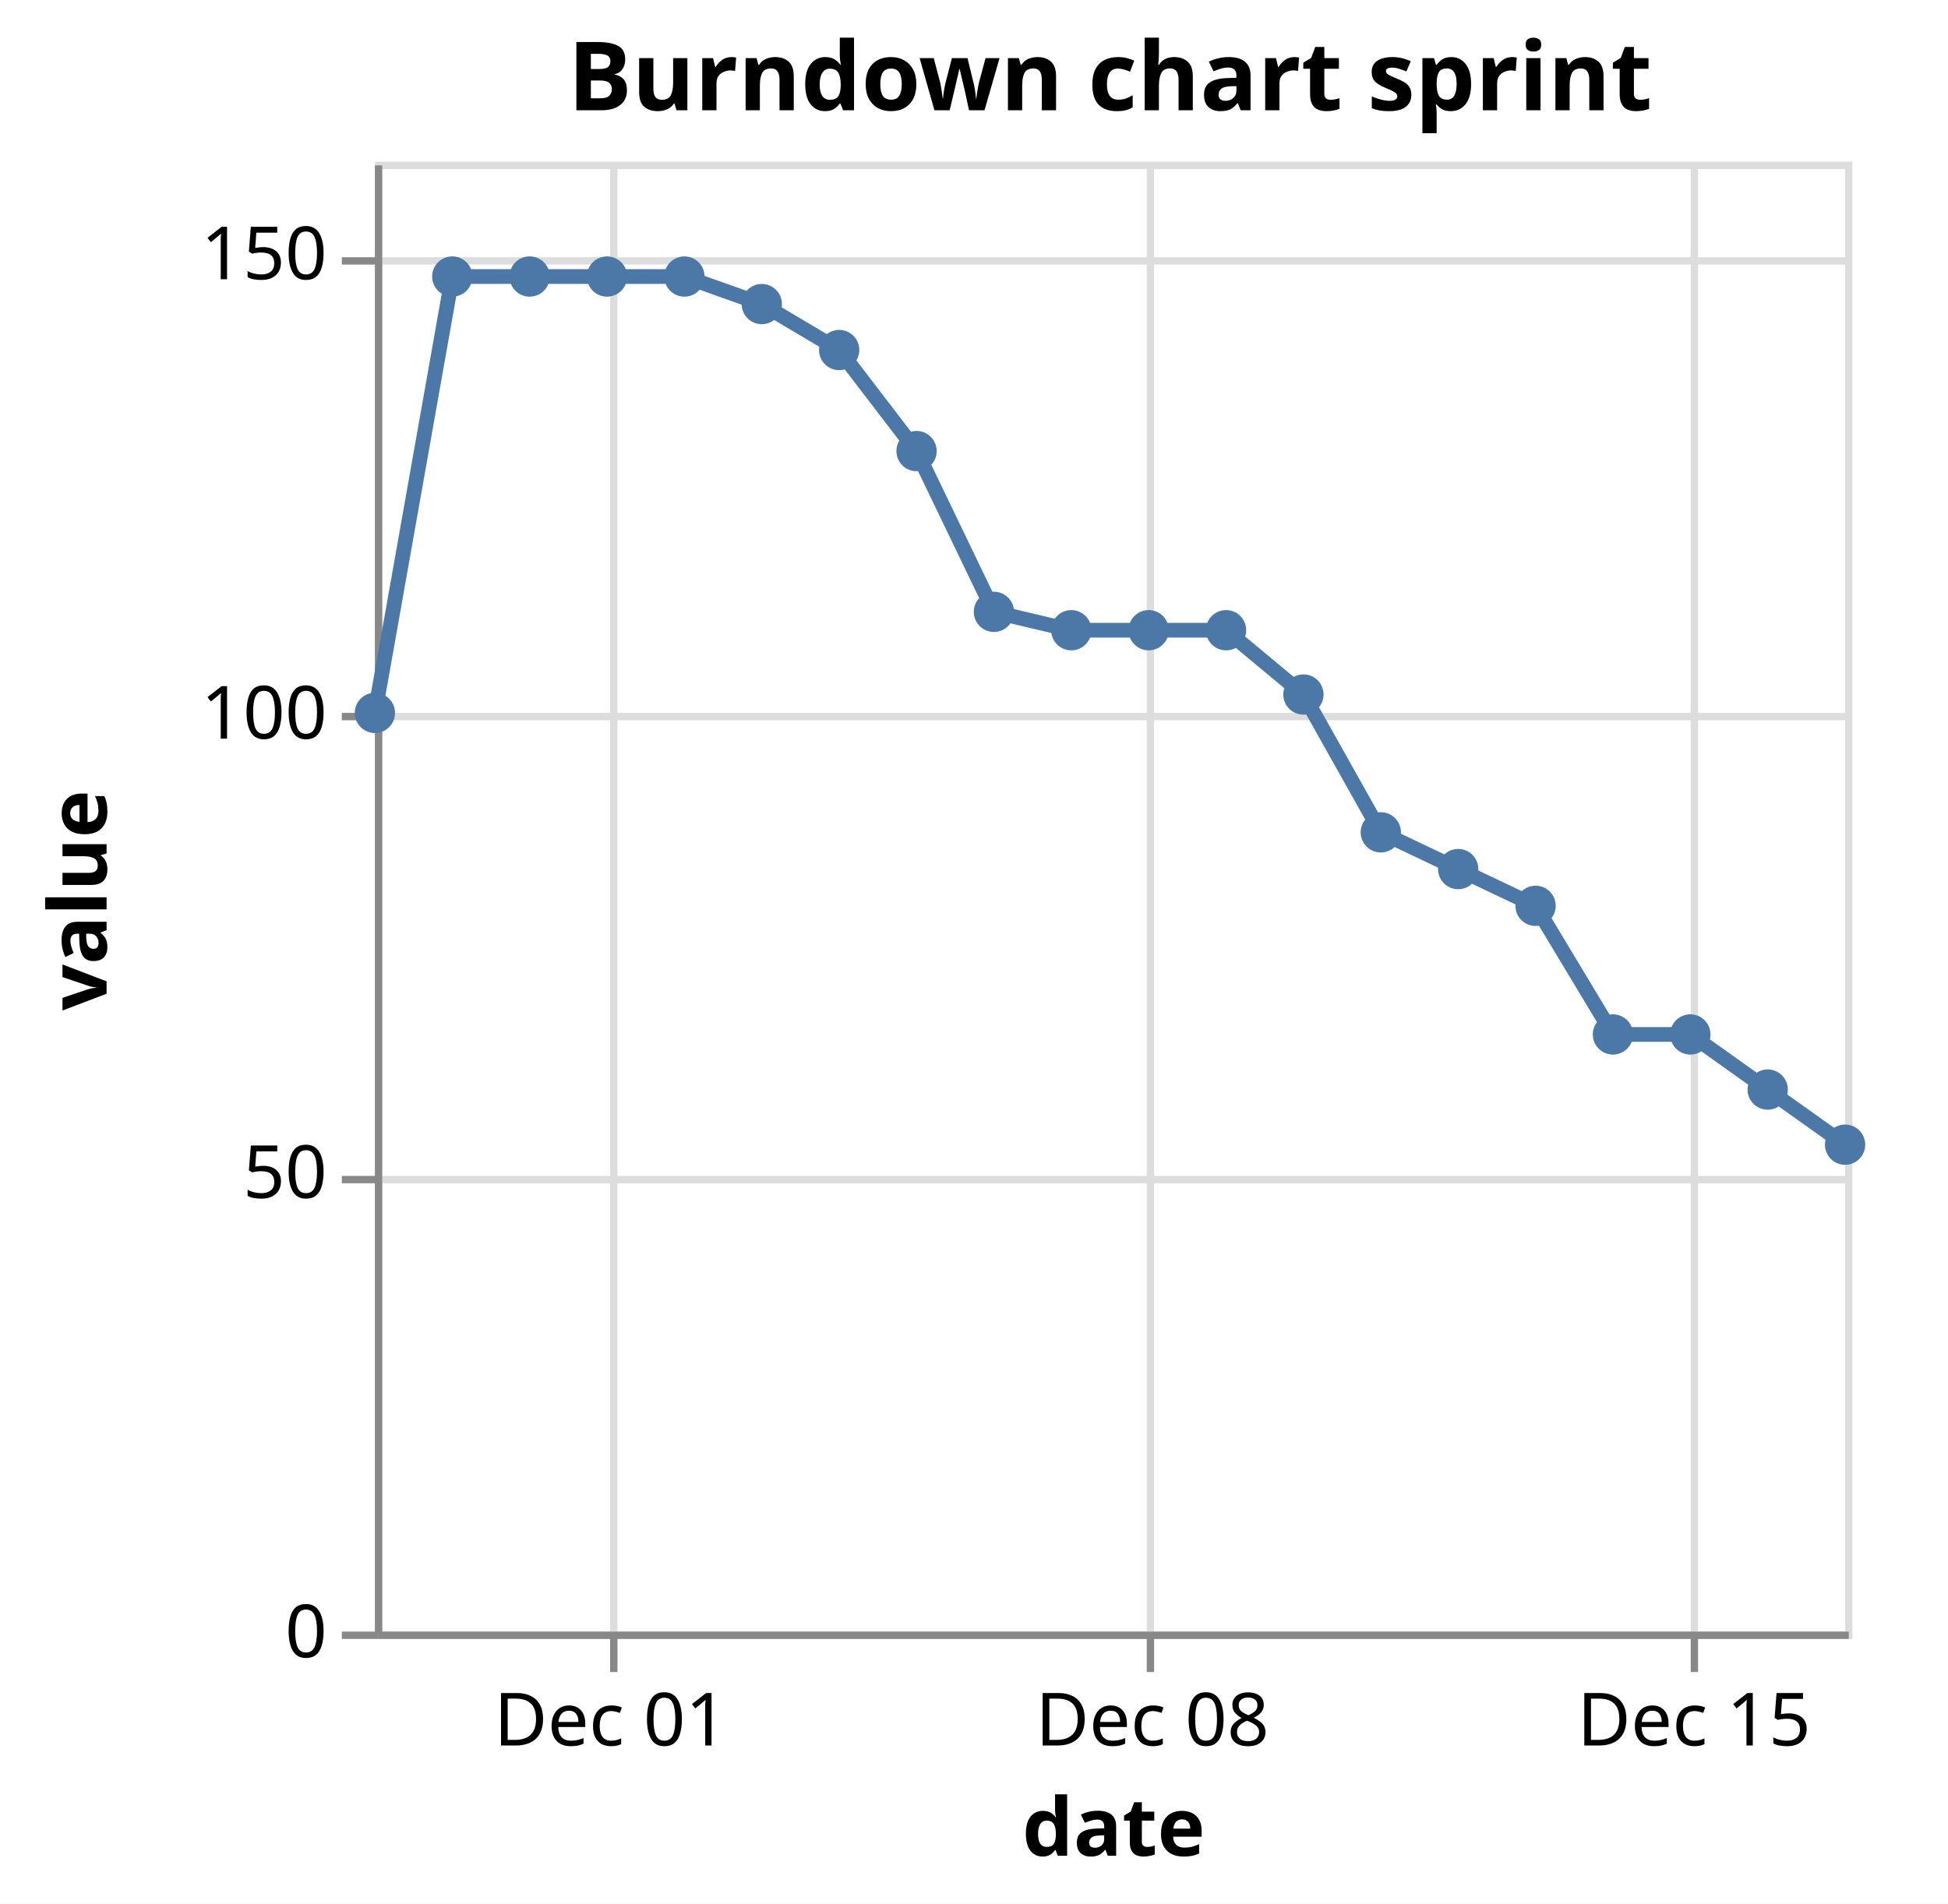
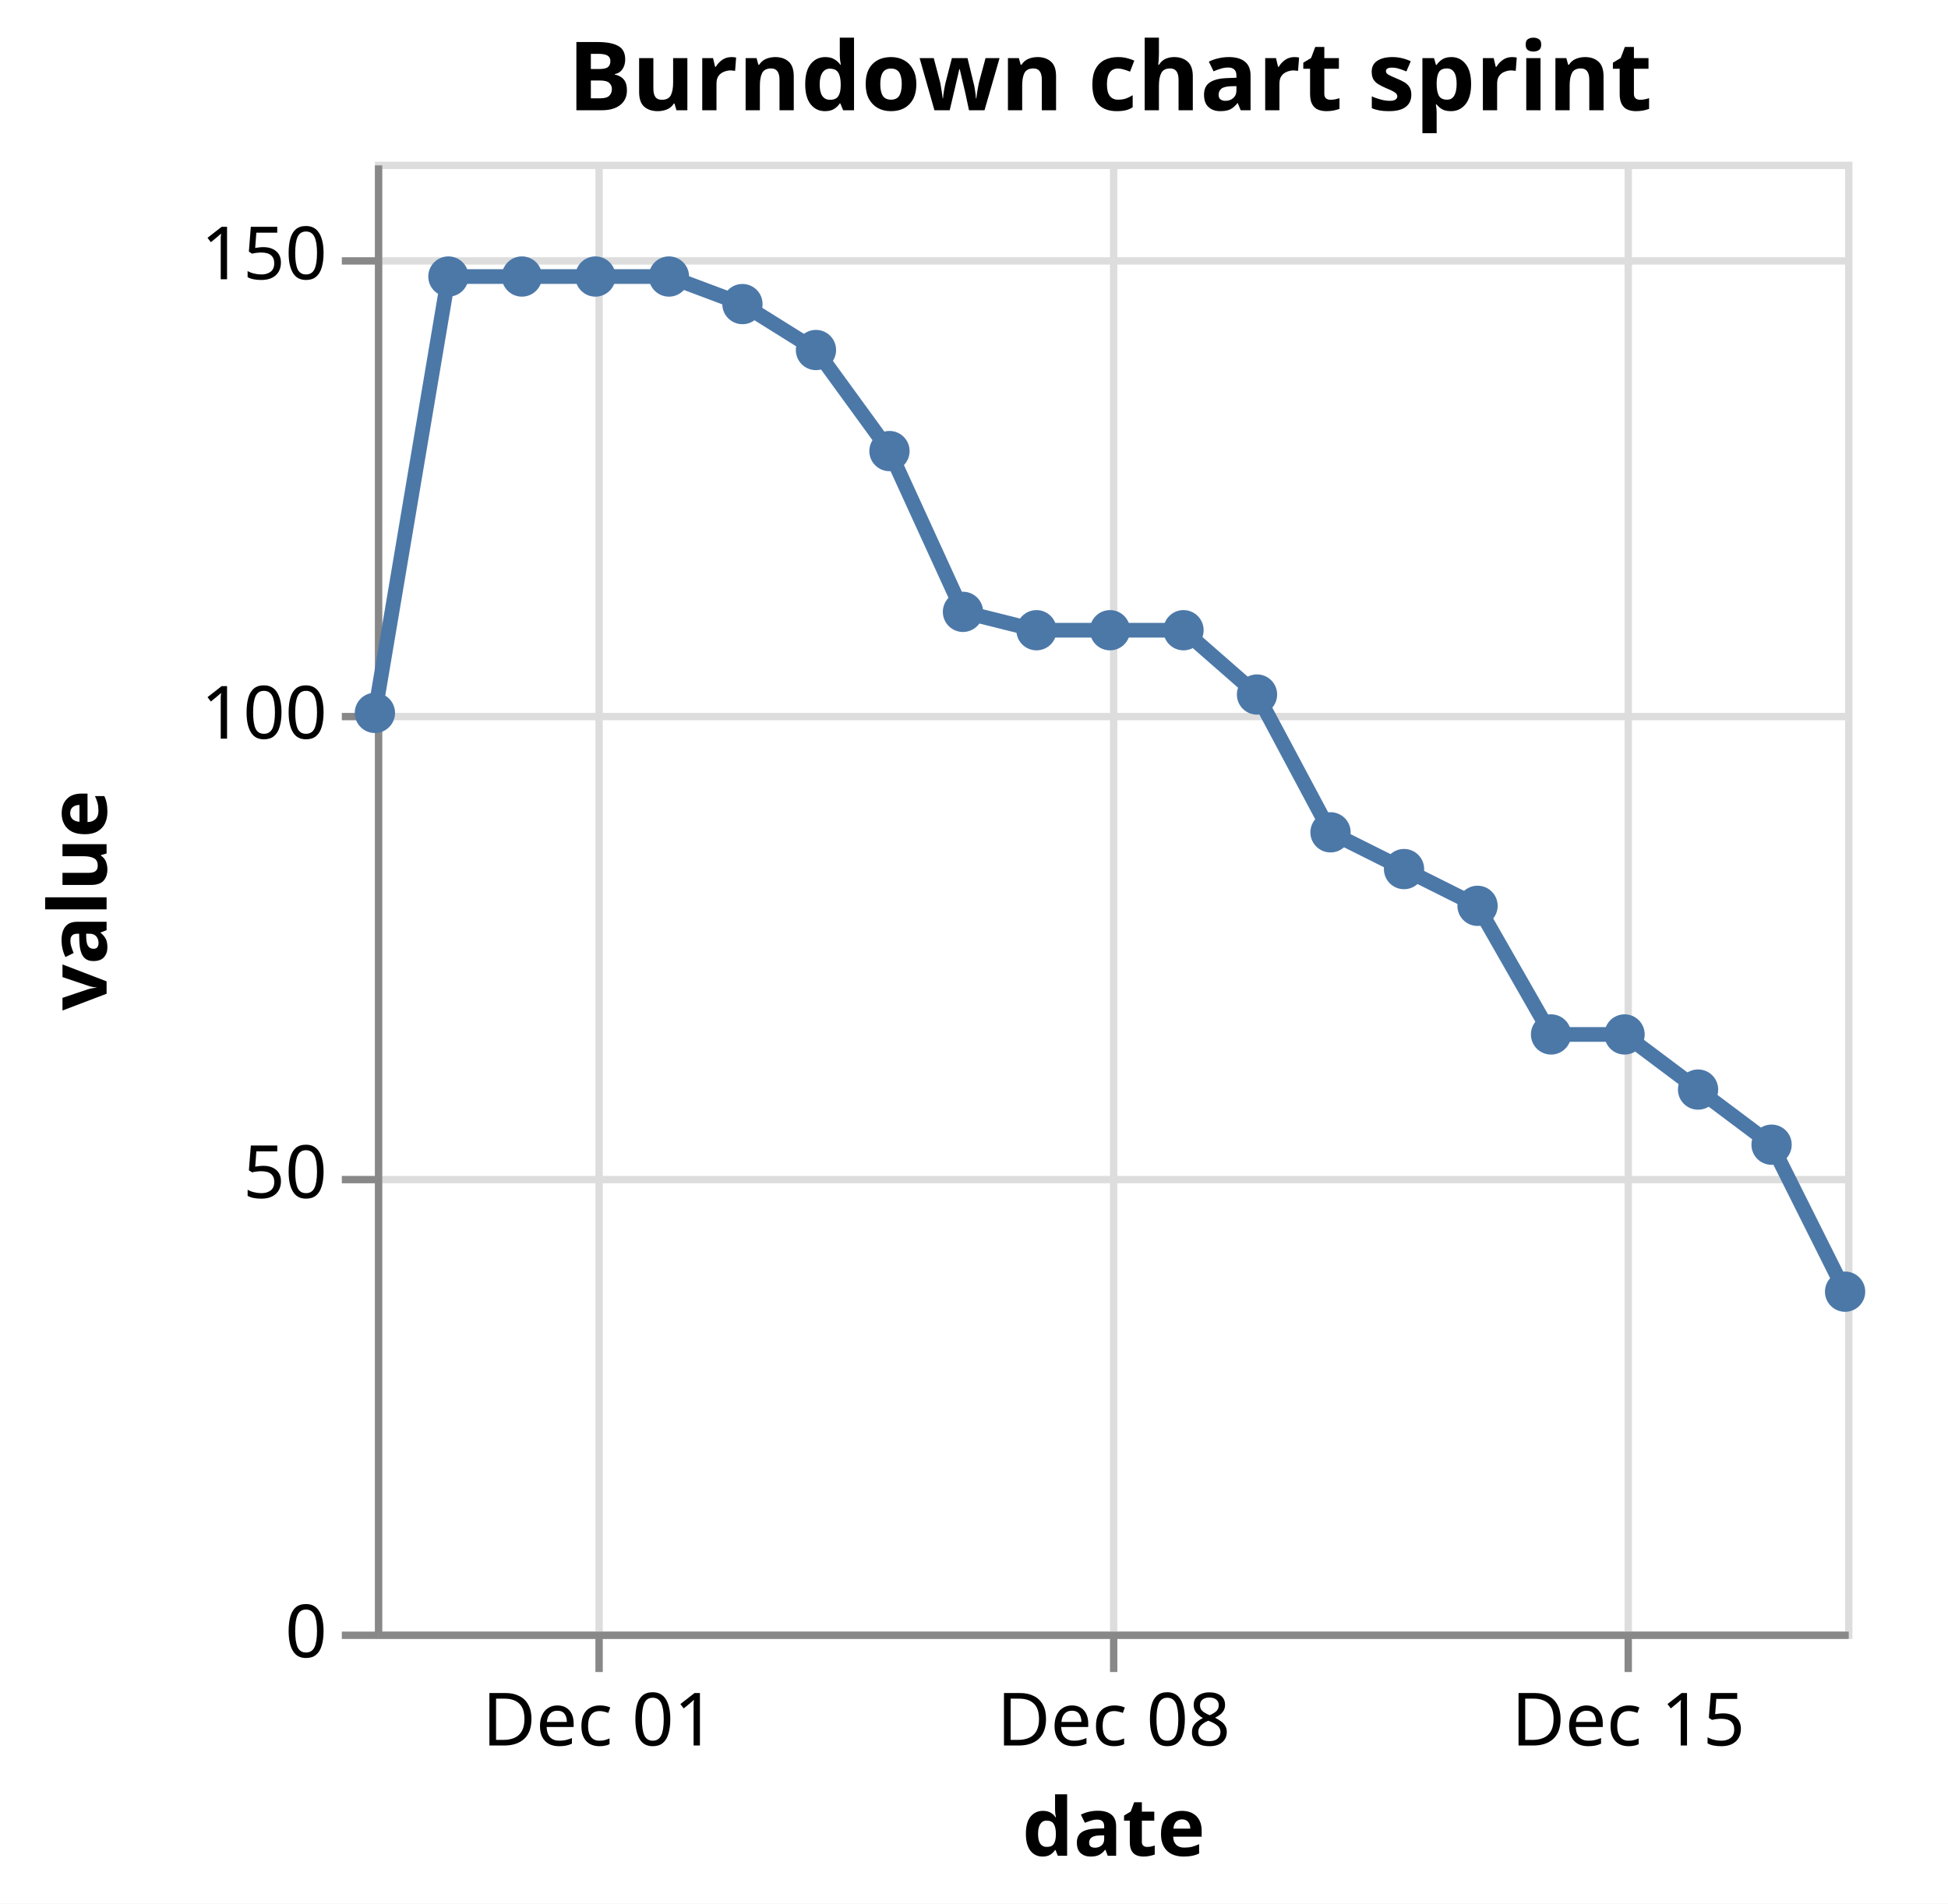
<svg xmlns="http://www.w3.org/2000/svg" version="1.1" class="marks" width="265" height="259" viewBox="0 0 265 259">
  <rect width="265" height="259" fill="white" />
  <g fill="none" stroke-miterlimit="10" transform="translate(51,22)">
    <g class="mark-group role-frame root" role="graphics-object" aria-roledescription="group mark container">
      <g transform="translate(0,0)">
        <path class="background" aria-hidden="true" d="M0.5,0.5h200v200h-200Z" stroke="#ddd" />
        <g>
          <g class="mark-group role-axis" aria-hidden="true">
            <g transform="translate(0.5,200.5)">
              <path class="background" aria-hidden="true" d="M0,0h0v0h0Z" pointer-events="none" />
              <g>
                <g class="mark-rule role-axis-grid" pointer-events="none">
-                   <line transform="translate(32,-200)" x2="0" y2="200" stroke="#ddd" stroke-width="1" opacity="1" />
-                   <line transform="translate(105,-200)" x2="0" y2="200" stroke="#ddd" stroke-width="1" opacity="1" />
-                   <line transform="translate(179,-200)" x2="0" y2="200" stroke="#ddd" stroke-width="1" opacity="1" />
+                   <line transform="translate(30,-200)" x2="0" y2="200" stroke="#ddd" stroke-width="1" opacity="1" />
+                   <line transform="translate(100,-200)" x2="0" y2="200" stroke="#ddd" stroke-width="1" opacity="1" />
+                   <line transform="translate(170,-200)" x2="0" y2="200" stroke="#ddd" stroke-width="1" opacity="1" />
                </g>
              </g>
              <path class="foreground" aria-hidden="true" d="" pointer-events="none" display="none" />
            </g>
          </g>
          <g class="mark-group role-axis" aria-hidden="true">
            <g transform="translate(0.5,0.5)">
              <path class="background" aria-hidden="true" d="M0,0h0v0h0Z" pointer-events="none" />
              <g>
                <g class="mark-rule role-axis-grid" pointer-events="none">
                  <line transform="translate(0,200)" x2="200" y2="0" stroke="#ddd" stroke-width="1" opacity="1" />
                  <line transform="translate(0,138)" x2="200" y2="0" stroke="#ddd" stroke-width="1" opacity="1" />
                  <line transform="translate(0,75)" x2="200" y2="0" stroke="#ddd" stroke-width="1" opacity="1" />
                  <line transform="translate(0,13)" x2="200" y2="0" stroke="#ddd" stroke-width="1" opacity="1" />
                </g>
              </g>
              <path class="foreground" aria-hidden="true" d="" pointer-events="none" display="none" />
            </g>
          </g>
-           <g class="mark-group role-axis" role="graphics-symbol" aria-roledescription="axis" aria-label="X-axis titled 'date' for a time scale with values from November 28 to December 17">
+           <g class="mark-group role-axis" role="graphics-symbol" aria-roledescription="axis" aria-label="X-axis titled 'date' for a time scale with values from November 28 to December 18">
            <g transform="translate(0.5,200.5)">
              <path class="background" aria-hidden="true" d="M0,0h0v0h0Z" pointer-events="none" />
              <g>
                <g class="mark-rule role-axis-tick" pointer-events="none">
-                   <line transform="translate(32,0)" x2="0" y2="5" stroke="#888" stroke-width="1" opacity="1" />
-                   <line transform="translate(105,0)" x2="0" y2="5" stroke="#888" stroke-width="1" opacity="1" />
-                   <line transform="translate(179,0)" x2="0" y2="5" stroke="#888" stroke-width="1" opacity="1" />
+                   <line transform="translate(30,0)" x2="0" y2="5" stroke="#888" stroke-width="1" opacity="1" />
+                   <line transform="translate(100,0)" x2="0" y2="5" stroke="#888" stroke-width="1" opacity="1" />
+                   <line transform="translate(170,0)" x2="0" y2="5" stroke="#888" stroke-width="1" opacity="1" />
                </g>
                <g class="mark-text role-axis-label" pointer-events="none">
-                   <text text-anchor="middle" transform="translate(31.57895,15)" font-family="sans-serif" font-size="10px" fill="#000" opacity="1">Dec 01</text>
-                   <text text-anchor="middle" transform="translate(105.2632,15)" font-family="sans-serif" font-size="10px" fill="#000" opacity="1">Dec 08</text>
-                   <text text-anchor="middle" transform="translate(178.9474,15)" font-family="sans-serif" font-size="10px" fill="#000" opacity="1">Dec 15</text>
+                   <text text-anchor="middle" transform="translate(30,15)" font-family="sans-serif" font-size="10px" fill="#000" opacity="1">Dec 01</text>
+                   <text text-anchor="middle" transform="translate(100,15)" font-family="sans-serif" font-size="10px" fill="#000" opacity="1">Dec 08</text>
+                   <text text-anchor="middle" transform="translate(170,15)" font-family="sans-serif" font-size="10px" fill="#000" opacity="1">Dec 15</text>
                </g>
                <g class="mark-rule role-axis-domain" pointer-events="none">
                  <line transform="translate(0,0)" x2="200" y2="0" stroke="#888" stroke-width="1" opacity="1" />
                </g>
                <g class="mark-text role-axis-title" pointer-events="none">
                  <text text-anchor="middle" transform="translate(100,30)" font-family="sans-serif" font-size="11px" font-weight="bold" fill="#000" opacity="1">date</text>
                </g>
              </g>
              <path class="foreground" aria-hidden="true" d="" pointer-events="none" display="none" />
            </g>
          </g>
          <g class="mark-group role-axis" role="graphics-symbol" aria-roledescription="axis" aria-label="Y-axis titled 'value' for a linear scale with values from 0 to 160">
            <g transform="translate(0.5,0.5)">
              <path class="background" aria-hidden="true" d="M0,0h0v0h0Z" pointer-events="none" />
              <g>
                <g class="mark-rule role-axis-tick" pointer-events="none">
                  <line transform="translate(0,200)" x2="-5" y2="0" stroke="#888" stroke-width="1" opacity="1" />
                  <line transform="translate(0,138)" x2="-5" y2="0" stroke="#888" stroke-width="1" opacity="1" />
                  <line transform="translate(0,75)" x2="-5" y2="0" stroke="#888" stroke-width="1" opacity="1" />
                  <line transform="translate(0,13)" x2="-5" y2="0" stroke="#888" stroke-width="1" opacity="1" />
                </g>
                <g class="mark-text role-axis-label" pointer-events="none">
                  <text text-anchor="end" transform="translate(-7,203)" font-family="sans-serif" font-size="10px" fill="#000" opacity="1">0</text>
                  <text text-anchor="end" transform="translate(-7,140.5)" font-family="sans-serif" font-size="10px" fill="#000" opacity="1">50</text>
                  <text text-anchor="end" transform="translate(-7,78)" font-family="sans-serif" font-size="10px" fill="#000" opacity="1">100</text>
                  <text text-anchor="end" transform="translate(-7,15.5)" font-family="sans-serif" font-size="10px" fill="#000" opacity="1">150</text>
                </g>
                <g class="mark-rule role-axis-domain" pointer-events="none">
                  <line transform="translate(0,200)" x2="0" y2="-200" stroke="#888" stroke-width="1" opacity="1" />
                </g>
                <g class="mark-text role-axis-title" pointer-events="none">
                  <text text-anchor="middle" transform="translate(-35,100) rotate(-90) translate(0,-2)" font-family="sans-serif" font-size="11px" font-weight="bold" fill="#000" opacity="1">value</text>
                </g>
              </g>
              <path class="foreground" aria-hidden="true" d="" pointer-events="none" display="none" />
            </g>
          </g>
          <g class="mark-line role-mark layer_0_layer_0_marks" role="graphics-object" aria-roledescription="line mark container">
-             <path aria-label="date: Nov 28; value: 100" role="graphics-symbol" aria-roledescription="line mark" d="M0,75L10.526,15.625L21.053,15.625L31.579,15.625L42.105,15.625L52.632,19.375L63.158,25.625L73.684,39.375L84.211,61.25L94.737,63.75L105.263,63.75L115.789,63.75L126.316,72.5L136.842,91.25L147.368,96.25L157.895,101.25L168.421,118.75L178.947,118.75L189.474,126.25L200,133.75" stroke="#4c78a8" stroke-width="2" />
+             <path aria-label="date: Nov 28; value: 100" role="graphics-symbol" aria-roledescription="line mark" d="M0,75L10,15.625L20,15.625L30,15.625L40,15.625L50,19.375L60,25.625L70,39.375L80,61.25L90,63.75L100,63.75L110,63.75L120,72.5L130,91.25L140,96.25L150,101.25L160,118.75L170,118.75L180,126.25L190,133.75L200,153.75" stroke="#4c78a8" stroke-width="2" />
          </g>
          <g class="mark-symbol role-mark layer_0_layer_1_marks" role="graphics-object" aria-roledescription="symbol mark container">
            <path aria-label="date: Nov 28; value: 100" role="graphics-symbol" aria-roledescription="point" transform="translate(0,75)" d="M2.739,0A2.739,2.739,0,1,1,-2.739,0A2.739,2.739,0,1,1,2.739,0" fill="#4c78a8" stroke-width="2" opacity="1" />
-             <path aria-label="date: Nov 29; value: 147.5" role="graphics-symbol" aria-roledescription="point" transform="translate(10.52632,15.625)" d="M2.739,0A2.739,2.739,0,1,1,-2.739,0A2.739,2.739,0,1,1,2.739,0" fill="#4c78a8" stroke-width="2" opacity="1" />
-             <path aria-label="date: Nov 30; value: 147.5" role="graphics-symbol" aria-roledescription="point" transform="translate(21.05263,15.625)" d="M2.739,0A2.739,2.739,0,1,1,-2.739,0A2.739,2.739,0,1,1,2.739,0" fill="#4c78a8" stroke-width="2" opacity="1" />
-             <path aria-label="date: Dec 01; value: 147.5" role="graphics-symbol" aria-roledescription="point" transform="translate(31.57895,15.625)" d="M2.739,0A2.739,2.739,0,1,1,-2.739,0A2.739,2.739,0,1,1,2.739,0" fill="#4c78a8" stroke-width="2" opacity="1" />
-             <path aria-label="date: Dec 02; value: 147.5" role="graphics-symbol" aria-roledescription="point" transform="translate(42.10526,15.625)" d="M2.739,0A2.739,2.739,0,1,1,-2.739,0A2.739,2.739,0,1,1,2.739,0" fill="#4c78a8" stroke-width="2" opacity="1" />
-             <path aria-label="date: Dec 03; value: 144.5" role="graphics-symbol" aria-roledescription="point" transform="translate(52.63158,19.375)" d="M2.739,0A2.739,2.739,0,1,1,-2.739,0A2.739,2.739,0,1,1,2.739,0" fill="#4c78a8" stroke-width="2" opacity="1" />
-             <path aria-label="date: Dec 04; value: 139.5" role="graphics-symbol" aria-roledescription="point" transform="translate(63.15789,25.625)" d="M2.739,0A2.739,2.739,0,1,1,-2.739,0A2.739,2.739,0,1,1,2.739,0" fill="#4c78a8" stroke-width="2" opacity="1" />
-             <path aria-label="date: Dec 05; value: 128.5" role="graphics-symbol" aria-roledescription="point" transform="translate(73.68421,39.375)" d="M2.739,0A2.739,2.739,0,1,1,-2.739,0A2.739,2.739,0,1,1,2.739,0" fill="#4c78a8" stroke-width="2" opacity="1" />
-             <path aria-label="date: Dec 06; value: 111" role="graphics-symbol" aria-roledescription="point" transform="translate(84.21053,61.25)" d="M2.739,0A2.739,2.739,0,1,1,-2.739,0A2.739,2.739,0,1,1,2.739,0" fill="#4c78a8" stroke-width="2" opacity="1" />
-             <path aria-label="date: Dec 07; value: 109" role="graphics-symbol" aria-roledescription="point" transform="translate(94.73684,63.75)" d="M2.739,0A2.739,2.739,0,1,1,-2.739,0A2.739,2.739,0,1,1,2.739,0" fill="#4c78a8" stroke-width="2" opacity="1" />
-             <path aria-label="date: Dec 08; value: 109" role="graphics-symbol" aria-roledescription="point" transform="translate(105.2632,63.75)" d="M2.739,0A2.739,2.739,0,1,1,-2.739,0A2.739,2.739,0,1,1,2.739,0" fill="#4c78a8" stroke-width="2" opacity="1" />
-             <path aria-label="date: Dec 09; value: 109" role="graphics-symbol" aria-roledescription="point" transform="translate(115.7895,63.75)" d="M2.739,0A2.739,2.739,0,1,1,-2.739,0A2.739,2.739,0,1,1,2.739,0" fill="#4c78a8" stroke-width="2" opacity="1" />
-             <path aria-label="date: Dec 10; value: 102" role="graphics-symbol" aria-roledescription="point" transform="translate(126.3158,72.5)" d="M2.739,0A2.739,2.739,0,1,1,-2.739,0A2.739,2.739,0,1,1,2.739,0" fill="#4c78a8" stroke-width="2" opacity="1" />
-             <path aria-label="date: Dec 11; value: 87" role="graphics-symbol" aria-roledescription="point" transform="translate(136.8421,91.25)" d="M2.739,0A2.739,2.739,0,1,1,-2.739,0A2.739,2.739,0,1,1,2.739,0" fill="#4c78a8" stroke-width="2" opacity="1" />
-             <path aria-label="date: Dec 12; value: 83" role="graphics-symbol" aria-roledescription="point" transform="translate(147.3684,96.25)" d="M2.739,0A2.739,2.739,0,1,1,-2.739,0A2.739,2.739,0,1,1,2.739,0" fill="#4c78a8" stroke-width="2" opacity="1" />
-             <path aria-label="date: Dec 13; value: 79" role="graphics-symbol" aria-roledescription="point" transform="translate(157.8947,101.25)" d="M2.739,0A2.739,2.739,0,1,1,-2.739,0A2.739,2.739,0,1,1,2.739,0" fill="#4c78a8" stroke-width="2" opacity="1" />
-             <path aria-label="date: Dec 14; value: 65" role="graphics-symbol" aria-roledescription="point" transform="translate(168.4211,118.75)" d="M2.739,0A2.739,2.739,0,1,1,-2.739,0A2.739,2.739,0,1,1,2.739,0" fill="#4c78a8" stroke-width="2" opacity="1" />
-             <path aria-label="date: Dec 15; value: 65" role="graphics-symbol" aria-roledescription="point" transform="translate(178.9474,118.75)" d="M2.739,0A2.739,2.739,0,1,1,-2.739,0A2.739,2.739,0,1,1,2.739,0" fill="#4c78a8" stroke-width="2" opacity="1" />
-             <path aria-label="date: Dec 16; value: 59" role="graphics-symbol" aria-roledescription="point" transform="translate(189.4737,126.25)" d="M2.739,0A2.739,2.739,0,1,1,-2.739,0A2.739,2.739,0,1,1,2.739,0" fill="#4c78a8" stroke-width="2" opacity="1" />
-             <path aria-label="date: Dec 17; value: 53" role="graphics-symbol" aria-roledescription="point" transform="translate(200,133.75)" d="M2.739,0A2.739,2.739,0,1,1,-2.739,0A2.739,2.739,0,1,1,2.739,0" fill="#4c78a8" stroke-width="2" opacity="1" />
+             <path aria-label="date: Nov 29; value: 147.5" role="graphics-symbol" aria-roledescription="point" transform="translate(10,15.625)" d="M2.739,0A2.739,2.739,0,1,1,-2.739,0A2.739,2.739,0,1,1,2.739,0" fill="#4c78a8" stroke-width="2" opacity="1" />
+             <path aria-label="date: Nov 30; value: 147.5" role="graphics-symbol" aria-roledescription="point" transform="translate(20,15.625)" d="M2.739,0A2.739,2.739,0,1,1,-2.739,0A2.739,2.739,0,1,1,2.739,0" fill="#4c78a8" stroke-width="2" opacity="1" />
+             <path aria-label="date: Dec 01; value: 147.5" role="graphics-symbol" aria-roledescription="point" transform="translate(30,15.625)" d="M2.739,0A2.739,2.739,0,1,1,-2.739,0A2.739,2.739,0,1,1,2.739,0" fill="#4c78a8" stroke-width="2" opacity="1" />
+             <path aria-label="date: Dec 02; value: 147.5" role="graphics-symbol" aria-roledescription="point" transform="translate(40,15.625)" d="M2.739,0A2.739,2.739,0,1,1,-2.739,0A2.739,2.739,0,1,1,2.739,0" fill="#4c78a8" stroke-width="2" opacity="1" />
+             <path aria-label="date: Dec 03; value: 144.5" role="graphics-symbol" aria-roledescription="point" transform="translate(50,19.375)" d="M2.739,0A2.739,2.739,0,1,1,-2.739,0A2.739,2.739,0,1,1,2.739,0" fill="#4c78a8" stroke-width="2" opacity="1" />
+             <path aria-label="date: Dec 04; value: 139.5" role="graphics-symbol" aria-roledescription="point" transform="translate(60,25.625)" d="M2.739,0A2.739,2.739,0,1,1,-2.739,0A2.739,2.739,0,1,1,2.739,0" fill="#4c78a8" stroke-width="2" opacity="1" />
+             <path aria-label="date: Dec 05; value: 128.5" role="graphics-symbol" aria-roledescription="point" transform="translate(70,39.375)" d="M2.739,0A2.739,2.739,0,1,1,-2.739,0A2.739,2.739,0,1,1,2.739,0" fill="#4c78a8" stroke-width="2" opacity="1" />
+             <path aria-label="date: Dec 06; value: 111" role="graphics-symbol" aria-roledescription="point" transform="translate(80,61.25)" d="M2.739,0A2.739,2.739,0,1,1,-2.739,0A2.739,2.739,0,1,1,2.739,0" fill="#4c78a8" stroke-width="2" opacity="1" />
+             <path aria-label="date: Dec 07; value: 109" role="graphics-symbol" aria-roledescription="point" transform="translate(90,63.75)" d="M2.739,0A2.739,2.739,0,1,1,-2.739,0A2.739,2.739,0,1,1,2.739,0" fill="#4c78a8" stroke-width="2" opacity="1" />
+             <path aria-label="date: Dec 08; value: 109" role="graphics-symbol" aria-roledescription="point" transform="translate(100,63.75)" d="M2.739,0A2.739,2.739,0,1,1,-2.739,0A2.739,2.739,0,1,1,2.739,0" fill="#4c78a8" stroke-width="2" opacity="1" />
+             <path aria-label="date: Dec 09; value: 109" role="graphics-symbol" aria-roledescription="point" transform="translate(110,63.75)" d="M2.739,0A2.739,2.739,0,1,1,-2.739,0A2.739,2.739,0,1,1,2.739,0" fill="#4c78a8" stroke-width="2" opacity="1" />
+             <path aria-label="date: Dec 10; value: 102" role="graphics-symbol" aria-roledescription="point" transform="translate(120,72.5)" d="M2.739,0A2.739,2.739,0,1,1,-2.739,0A2.739,2.739,0,1,1,2.739,0" fill="#4c78a8" stroke-width="2" opacity="1" />
+             <path aria-label="date: Dec 11; value: 87" role="graphics-symbol" aria-roledescription="point" transform="translate(130,91.25)" d="M2.739,0A2.739,2.739,0,1,1,-2.739,0A2.739,2.739,0,1,1,2.739,0" fill="#4c78a8" stroke-width="2" opacity="1" />
+             <path aria-label="date: Dec 12; value: 83" role="graphics-symbol" aria-roledescription="point" transform="translate(140,96.25)" d="M2.739,0A2.739,2.739,0,1,1,-2.739,0A2.739,2.739,0,1,1,2.739,0" fill="#4c78a8" stroke-width="2" opacity="1" />
+             <path aria-label="date: Dec 13; value: 79" role="graphics-symbol" aria-roledescription="point" transform="translate(150,101.25)" d="M2.739,0A2.739,2.739,0,1,1,-2.739,0A2.739,2.739,0,1,1,2.739,0" fill="#4c78a8" stroke-width="2" opacity="1" />
+             <path aria-label="date: Dec 14; value: 65" role="graphics-symbol" aria-roledescription="point" transform="translate(160,118.75)" d="M2.739,0A2.739,2.739,0,1,1,-2.739,0A2.739,2.739,0,1,1,2.739,0" fill="#4c78a8" stroke-width="2" opacity="1" />
+             <path aria-label="date: Dec 15; value: 65" role="graphics-symbol" aria-roledescription="point" transform="translate(170,118.75)" d="M2.739,0A2.739,2.739,0,1,1,-2.739,0A2.739,2.739,0,1,1,2.739,0" fill="#4c78a8" stroke-width="2" opacity="1" />
+             <path aria-label="date: Dec 16; value: 59" role="graphics-symbol" aria-roledescription="point" transform="translate(180,126.25)" d="M2.739,0A2.739,2.739,0,1,1,-2.739,0A2.739,2.739,0,1,1,2.739,0" fill="#4c78a8" stroke-width="2" opacity="1" />
+             <path aria-label="date: Dec 17; value: 53" role="graphics-symbol" aria-roledescription="point" transform="translate(190,133.75)" d="M2.739,0A2.739,2.739,0,1,1,-2.739,0A2.739,2.739,0,1,1,2.739,0" fill="#4c78a8" stroke-width="2" opacity="1" />
+             <path aria-label="date: Dec 18; value: 37" role="graphics-symbol" aria-roledescription="point" transform="translate(200,153.75)" d="M2.739,0A2.739,2.739,0,1,1,-2.739,0A2.739,2.739,0,1,1,2.739,0" fill="#4c78a8" stroke-width="2" opacity="1" />
          </g>
          <g class="mark-group role-title">
            <g transform="translate(100,-17)">
              <path class="background" aria-hidden="true" d="M0,0h0v0h0Z" pointer-events="none" />
              <g>
                <g class="mark-text role-title-text" role="graphics-symbol" aria-roledescription="title" aria-label="Title text 'Burndown chart sprint'" pointer-events="none">
                  <text text-anchor="middle" transform="translate(0,10)" font-family="sans-serif" font-size="13px" font-weight="bold" fill="#000" opacity="1">Burndown chart sprint</text>
                </g>
              </g>
              <path class="foreground" aria-hidden="true" d="" pointer-events="none" display="none" />
            </g>
          </g>
        </g>
        <path class="foreground" aria-hidden="true" d="" display="none" />
      </g>
    </g>
  </g>
</svg>
